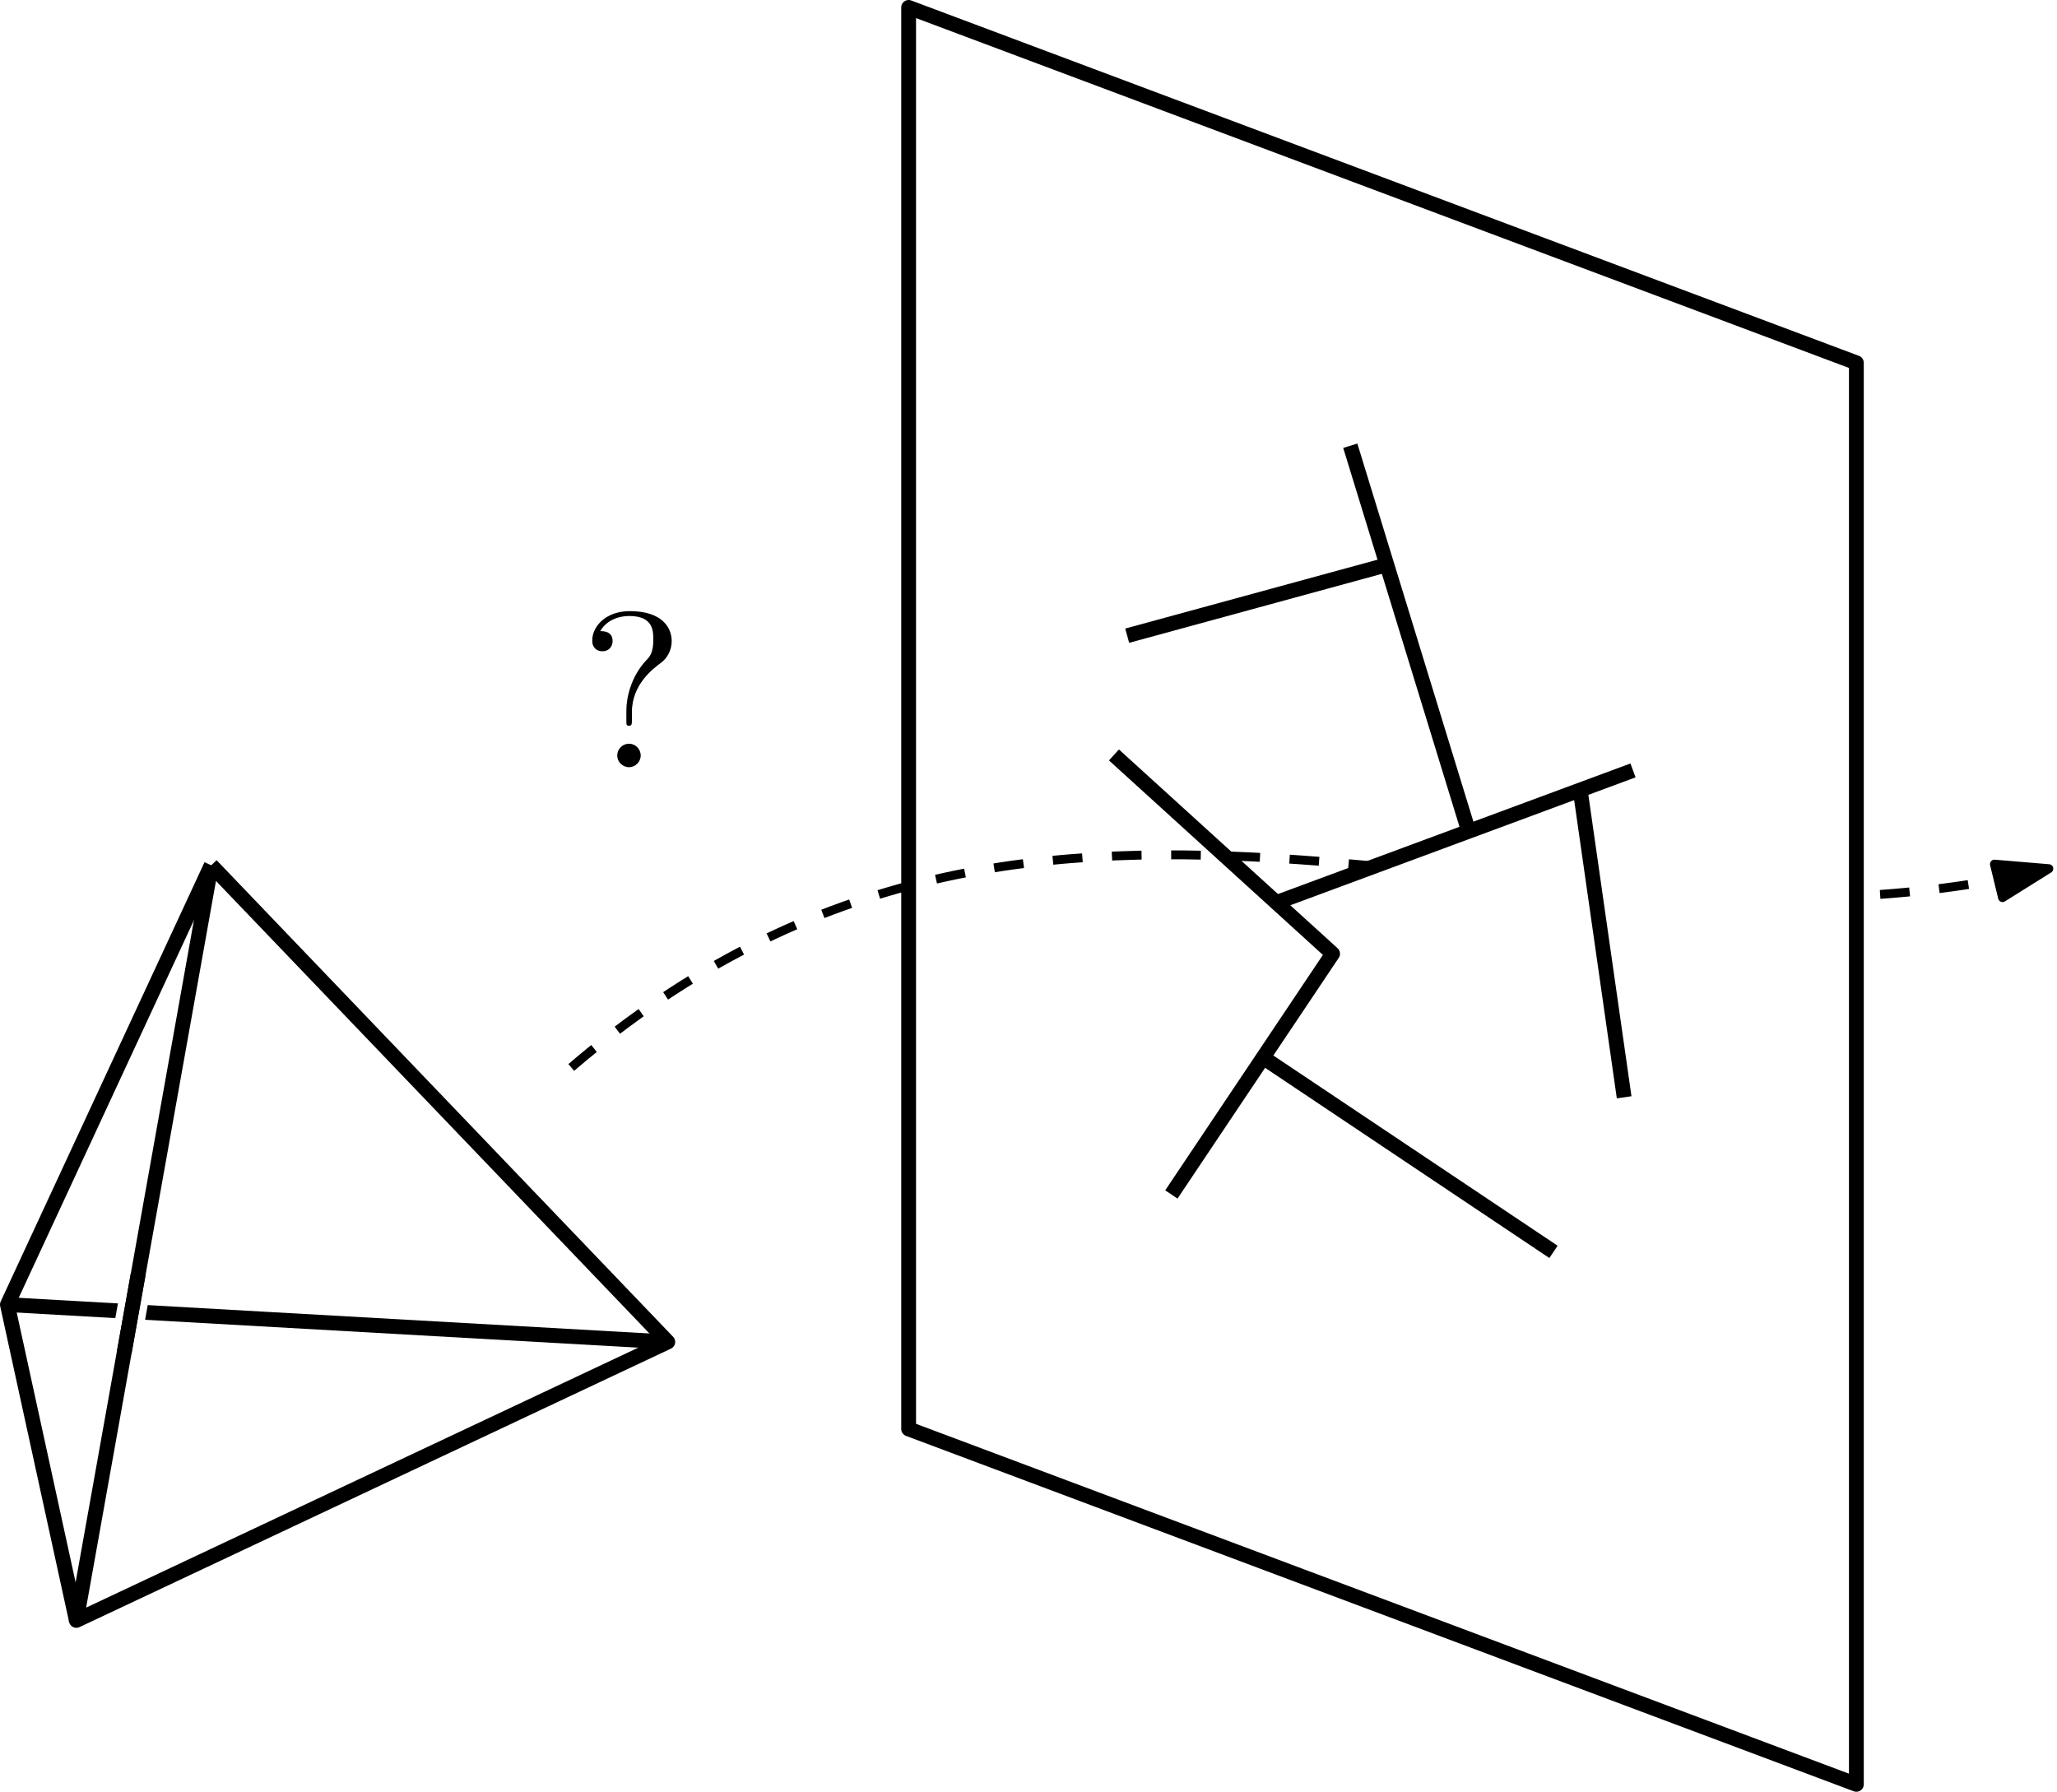
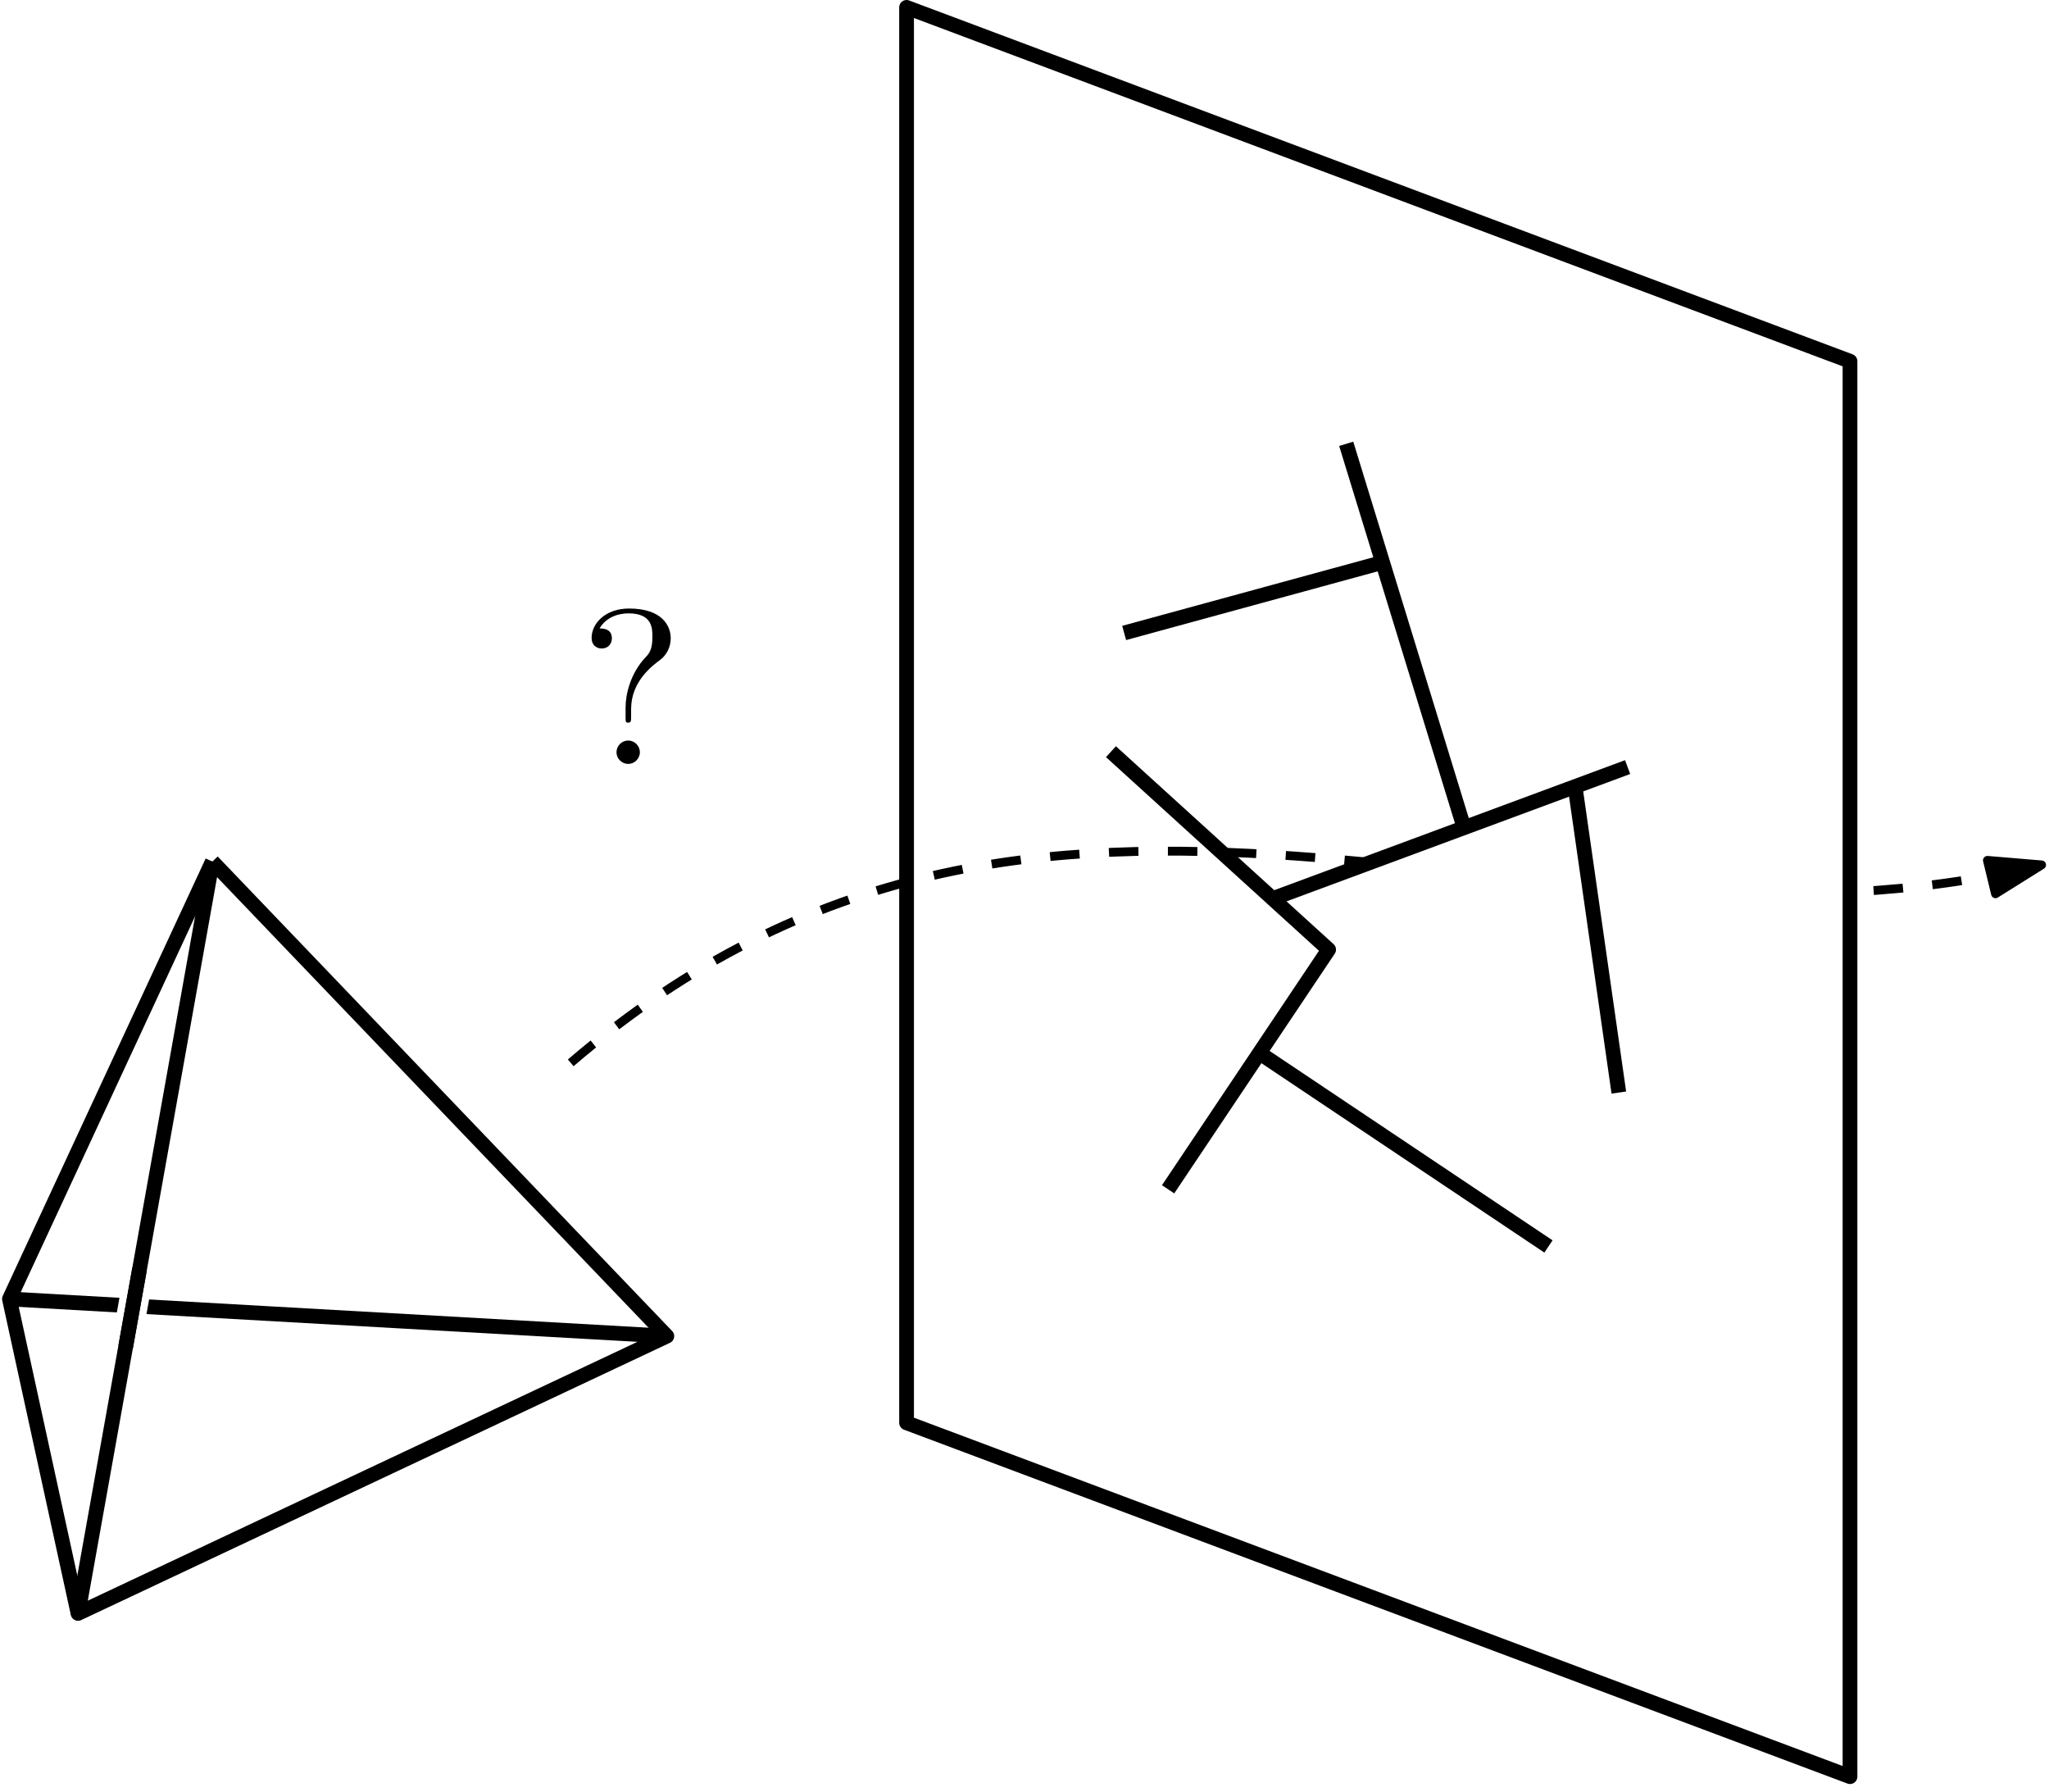
- <svg xmlns="http://www.w3.org/2000/svg" xmlns:xlink="http://www.w3.org/1999/xlink" width="277.816pt" height="242pt" viewBox="0 0 277.816 242" version="1.1">
+ <svg xmlns="http://www.w3.org/2000/svg" xmlns:xlink="http://www.w3.org/1999/xlink" width="278pt" height="243pt" viewBox="0 0 278 243" version="1.1">
  <defs>
    <g>
      <symbol overflow="visible" id="glyph0-0">
        <path style="stroke:none;" d="" />
      </symbol>
      <symbol overflow="visible" id="glyph0-1">
        <path style="stroke:none;" d="M 7.031 -7.438 C 7.031 -11.203 9.922 -13.328 10.969 -14.109 C 11.781 -14.703 12.406 -15.781 12.406 -17.031 C 12.406 -18.766 11.203 -21.078 6.75 -21.078 C 3.531 -21.078 1.672 -19.047 1.672 -17.094 C 1.672 -16.078 2.359 -15.656 3.047 -15.656 C 3.891 -15.656 4.422 -16.266 4.422 -17.031 C 4.422 -18.375 3.172 -18.375 2.75 -18.375 C 3.672 -19.969 5.406 -20.422 6.672 -20.422 C 9.922 -20.422 9.922 -18.375 9.922 -17.219 C 9.922 -15.453 9.453 -14.922 8.906 -14.375 C 6.938 -12.219 6.281 -9.469 6.281 -7.656 L 6.281 -6.312 C 6.281 -5.766 6.281 -5.594 6.641 -5.594 C 7.031 -5.594 7.031 -5.859 7.031 -6.391 Z M 8.219 -1.578 C 8.219 -2.453 7.5 -3.172 6.641 -3.172 C 5.766 -3.172 5.047 -2.453 5.047 -1.578 C 5.047 -0.719 5.766 0 6.641 0 C 7.5 0 8.219 -0.719 8.219 -1.578 Z M 8.219 -1.578 " />
      </symbol>
    </g>
-     <clipPath id="clip1">
-       <path d="M 76 114 L 277.816 114 L 277.816 145 L 76 145 Z M 76 114 " />
-     </clipPath>
-     <clipPath id="clip2">
-       <path d="M 268 116 L 277.816 116 L 277.816 122 L 268 122 Z M 268 116 " />
-     </clipPath>
  </defs>
-   <g id="surface1">
-     <path style="fill:none;stroke-width:2;stroke-linecap:butt;stroke-linejoin:round;stroke:rgb(0%,0%,0%);stroke-opacity:1;stroke-miterlimit:10;" d="M 198.28 528.797 L 287.471 523.754 " transform="matrix(1,0,0,-1,-197.28,705)" />
-     <path style="fill:none;stroke-width:4;stroke-linecap:butt;stroke-linejoin:round;stroke:rgb(100%,100%,100%);stroke-opacity:1;stroke-miterlimit:10;" d="M 215.94 532.883 L 214.05 522.293 " transform="matrix(1,0,0,-1,-197.28,705)" />
-     <path style="fill:none;stroke-width:2;stroke-linecap:butt;stroke-linejoin:round;stroke:rgb(0%,0%,0%);stroke-opacity:1;stroke-miterlimit:10;" d="M 347.729 603.035 L 377.26 576.188 L 355.483 543.672 " transform="matrix(1,0,0,-1,-197.28,705)" />
-     <path style="fill:none;stroke-width:2;stroke-linecap:butt;stroke-linejoin:round;stroke:rgb(0%,0%,0%);stroke-opacity:1;stroke-miterlimit:10;" d="M 367.87 562.164 L 407.092 535.918 " transform="matrix(1,0,0,-1,-197.28,705)" />
-     <path style="fill:none;stroke-width:2;stroke-linecap:butt;stroke-linejoin:round;stroke:rgb(0%,0%,0%);stroke-opacity:1;stroke-miterlimit:10;" d="M 395.632 592.723 L 379.647 644.797 " transform="matrix(1,0,0,-1,-197.28,705)" />
-     <path style="fill:none;stroke-width:2;stroke-linecap:butt;stroke-linejoin:round;stroke:rgb(0%,0%,0%);stroke-opacity:1;stroke-miterlimit:10;" d="M 384.585 628.715 L 349.518 619.141 " transform="matrix(1,0,0,-1,-197.28,705)" />
-     <path style="fill:none;stroke-width:2;stroke-linecap:butt;stroke-linejoin:round;stroke:rgb(0%,0%,0%);stroke-opacity:1;stroke-miterlimit:10;" d="M 225.811 588.129 L 207.589 486.141 L 287.471 523.754 L 225.811 588.129 " transform="matrix(1,0,0,-1,-197.28,705)" />
-     <path style="fill:none;stroke-width:2;stroke-linecap:butt;stroke-linejoin:round;stroke:rgb(0%,0%,0%);stroke-opacity:1;stroke-miterlimit:10;" d="M 225.811 588.129 L 198.28 528.797 L 207.589 486.141 " transform="matrix(1,0,0,-1,-197.28,705)" />
-     <path style="fill:none;stroke-width:2;stroke-linecap:butt;stroke-linejoin:round;stroke:rgb(0%,0%,0%);stroke-opacity:1;stroke-miterlimit:10;" d="M 215.94 532.883 L 214.05 522.293 " transform="matrix(1,0,0,-1,-197.28,705)" />
-     <g clip-path="url(#clip1)" clip-rule="nonzero">
-       <path style="fill:none;stroke-width:1.2;stroke-linecap:butt;stroke-linejoin:round;stroke:rgb(0%,0%,0%);stroke-opacity:1;stroke-dasharray:4;stroke-miterlimit:10;" d="M 274.436 560.828 C 339.382 616.527 405.089 570.973 473.995 587.676 " transform="matrix(1,0,0,-1,-197.28,705)" />
-     </g>
-     <path style=" stroke:none;fill-rule:evenodd;fill:rgb(0%,0%,0%);fill-opacity:1;" d="M 276.715 117.324 L 269.363 116.711 L 270.461 121.238 Z M 276.715 117.324 " />
-     <g clip-path="url(#clip2)" clip-rule="nonzero">
-       <path style="fill:none;stroke-width:1.2;stroke-linecap:butt;stroke-linejoin:round;stroke:rgb(0%,0%,0%);stroke-opacity:1;stroke-miterlimit:10;" d="M 473.995 587.676 L 466.643 588.289 L 467.741 583.762 Z M 473.995 587.676 " transform="matrix(1,0,0,-1,-197.28,705)" />
-     </g>
-     <path style=" stroke:none;fill-rule:evenodd;fill:rgb(100%,100%,100%);fill-opacity:1;" d="M 179.648 119.207 L 220.551 104.055 L 250.719 111.715 L 250.719 147.227 Z M 179.648 119.207 " />
-     <path style="fill:none;stroke-width:2;stroke-linecap:butt;stroke-linejoin:round;stroke:rgb(0%,0%,0%);stroke-opacity:1;stroke-miterlimit:10;" d="M 410.698 598.305 L 416.635 556.797 " transform="matrix(1,0,0,-1,-197.28,705)" />
-     <path style="fill:none;stroke-width:2;stroke-linecap:butt;stroke-linejoin:round;stroke:rgb(0%,0%,0%);stroke-opacity:1;stroke-miterlimit:10;" d="M 369.659 583.098 L 417.831 600.945 " transform="matrix(1,0,0,-1,-197.28,705)" />
-     <path style="fill:none;stroke-width:2;stroke-linecap:butt;stroke-linejoin:round;stroke:rgb(0%,0%,0%);stroke-opacity:1;stroke-miterlimit:10;" d="M 319.999 704 L 319.999 512 L 447.999 464 L 447.999 656 Z M 319.999 704 " transform="matrix(1,0,0,-1,-197.28,705)" />
+   <g id="surface78183">
+     <path style="fill:none;stroke-width:2;stroke-linecap:butt;stroke-linejoin:round;stroke:rgb(0%,0%,0%);stroke-opacity:1;stroke-miterlimit:10;" d="M 198.281 528.797 L 287.473 523.754 " transform="matrix(1,0,0,-1,-197,705)" />
+     <path style="fill:none;stroke-width:4;stroke-linecap:butt;stroke-linejoin:round;stroke:rgb(100%,100%,100%);stroke-opacity:1;stroke-miterlimit:10;" d="M 215.941 532.883 L 214.047 522.293 " transform="matrix(1,0,0,-1,-197,705)" />
+     <path style="fill:none;stroke-width:2;stroke-linecap:butt;stroke-linejoin:round;stroke:rgb(0%,0%,0%);stroke-opacity:1;stroke-miterlimit:10;" d="M 347.73 603.035 L 377.262 576.188 L 355.484 543.672 " transform="matrix(1,0,0,-1,-197,705)" />
+     <path style="fill:none;stroke-width:2;stroke-linecap:butt;stroke-linejoin:round;stroke:rgb(0%,0%,0%);stroke-opacity:1;stroke-miterlimit:10;" d="M 367.871 562.164 L 407.09 535.918 " transform="matrix(1,0,0,-1,-197,705)" />
+     <path style="fill:none;stroke-width:2;stroke-linecap:butt;stroke-linejoin:round;stroke:rgb(0%,0%,0%);stroke-opacity:1;stroke-miterlimit:10;" d="M 395.633 592.723 L 379.648 644.797 " transform="matrix(1,0,0,-1,-197,705)" />
+     <path style="fill:none;stroke-width:2;stroke-linecap:butt;stroke-linejoin:round;stroke:rgb(0%,0%,0%);stroke-opacity:1;stroke-miterlimit:10;" d="M 384.582 628.715 L 349.52 619.141 " transform="matrix(1,0,0,-1,-197,705)" />
+     <path style="fill:none;stroke-width:2;stroke-linecap:butt;stroke-linejoin:round;stroke:rgb(0%,0%,0%);stroke-opacity:1;stroke-miterlimit:10;" d="M 225.812 588.129 L 207.586 486.141 L 287.473 523.754 L 225.812 588.129 " transform="matrix(1,0,0,-1,-197,705)" />
+     <path style="fill:none;stroke-width:2;stroke-linecap:butt;stroke-linejoin:round;stroke:rgb(0%,0%,0%);stroke-opacity:1;stroke-miterlimit:10;" d="M 225.812 588.129 L 198.281 528.797 L 207.586 486.141 " transform="matrix(1,0,0,-1,-197,705)" />
+     <path style="fill:none;stroke-width:2;stroke-linecap:butt;stroke-linejoin:round;stroke:rgb(0%,0%,0%);stroke-opacity:1;stroke-miterlimit:10;" d="M 215.941 532.883 L 214.047 522.293 " transform="matrix(1,0,0,-1,-197,705)" />
+     <path style="fill:none;stroke-width:1.2;stroke-linecap:butt;stroke-linejoin:round;stroke:rgb(0%,0%,0%);stroke-opacity:1;stroke-dasharray:4;stroke-miterlimit:10;" d="M 274.434 560.828 C 339.383 616.527 405.09 570.973 473.996 587.676 " transform="matrix(1,0,0,-1,-197,705)" />
+     <path style="fill-rule:evenodd;fill:rgb(0%,0%,0%);fill-opacity:1;stroke-width:1.2;stroke-linecap:butt;stroke-linejoin:round;stroke:rgb(0%,0%,0%);stroke-opacity:1;stroke-miterlimit:10;" d="M 473.996 587.676 L 466.645 588.293 L 467.742 583.762 Z M 473.996 587.676 " transform="matrix(1,0,0,-1,-197,705)" />
+     <path style=" stroke:none;fill-rule:evenodd;fill:rgb(100%,100%,100%);fill-opacity:1;" d="M 179.93 119.207 L 220.828 104.055 L 251 111.715 L 251 147.227 Z M 179.93 119.207 " />
+     <path style="fill:none;stroke-width:2;stroke-linecap:butt;stroke-linejoin:round;stroke:rgb(0%,0%,0%);stroke-opacity:1;stroke-miterlimit:10;" d="M 410.699 598.305 L 416.637 556.797 " transform="matrix(1,0,0,-1,-197,705)" />
+     <path style="fill:none;stroke-width:2;stroke-linecap:butt;stroke-linejoin:round;stroke:rgb(0%,0%,0%);stroke-opacity:1;stroke-miterlimit:10;" d="M 369.66 583.098 L 417.828 600.945 " transform="matrix(1,0,0,-1,-197,705)" />
+     <path style="fill:none;stroke-width:2;stroke-linecap:butt;stroke-linejoin:round;stroke:rgb(0%,0%,0%);stroke-opacity:1;stroke-miterlimit:10;" d="M 320 704 L 320 512 L 448 464 L 448 656 Z M 320 704 " transform="matrix(1,0,0,-1,-197,705)" />
    <g style="fill:rgb(0%,0%,0%);fill-opacity:1;">
-       <use xlink:href="#glyph0-1" x="78.314" y="103.619" />
+       <use xlink:href="#glyph0-1" x="78.595" y="103.623" />
    </g>
  </g>
</svg>
